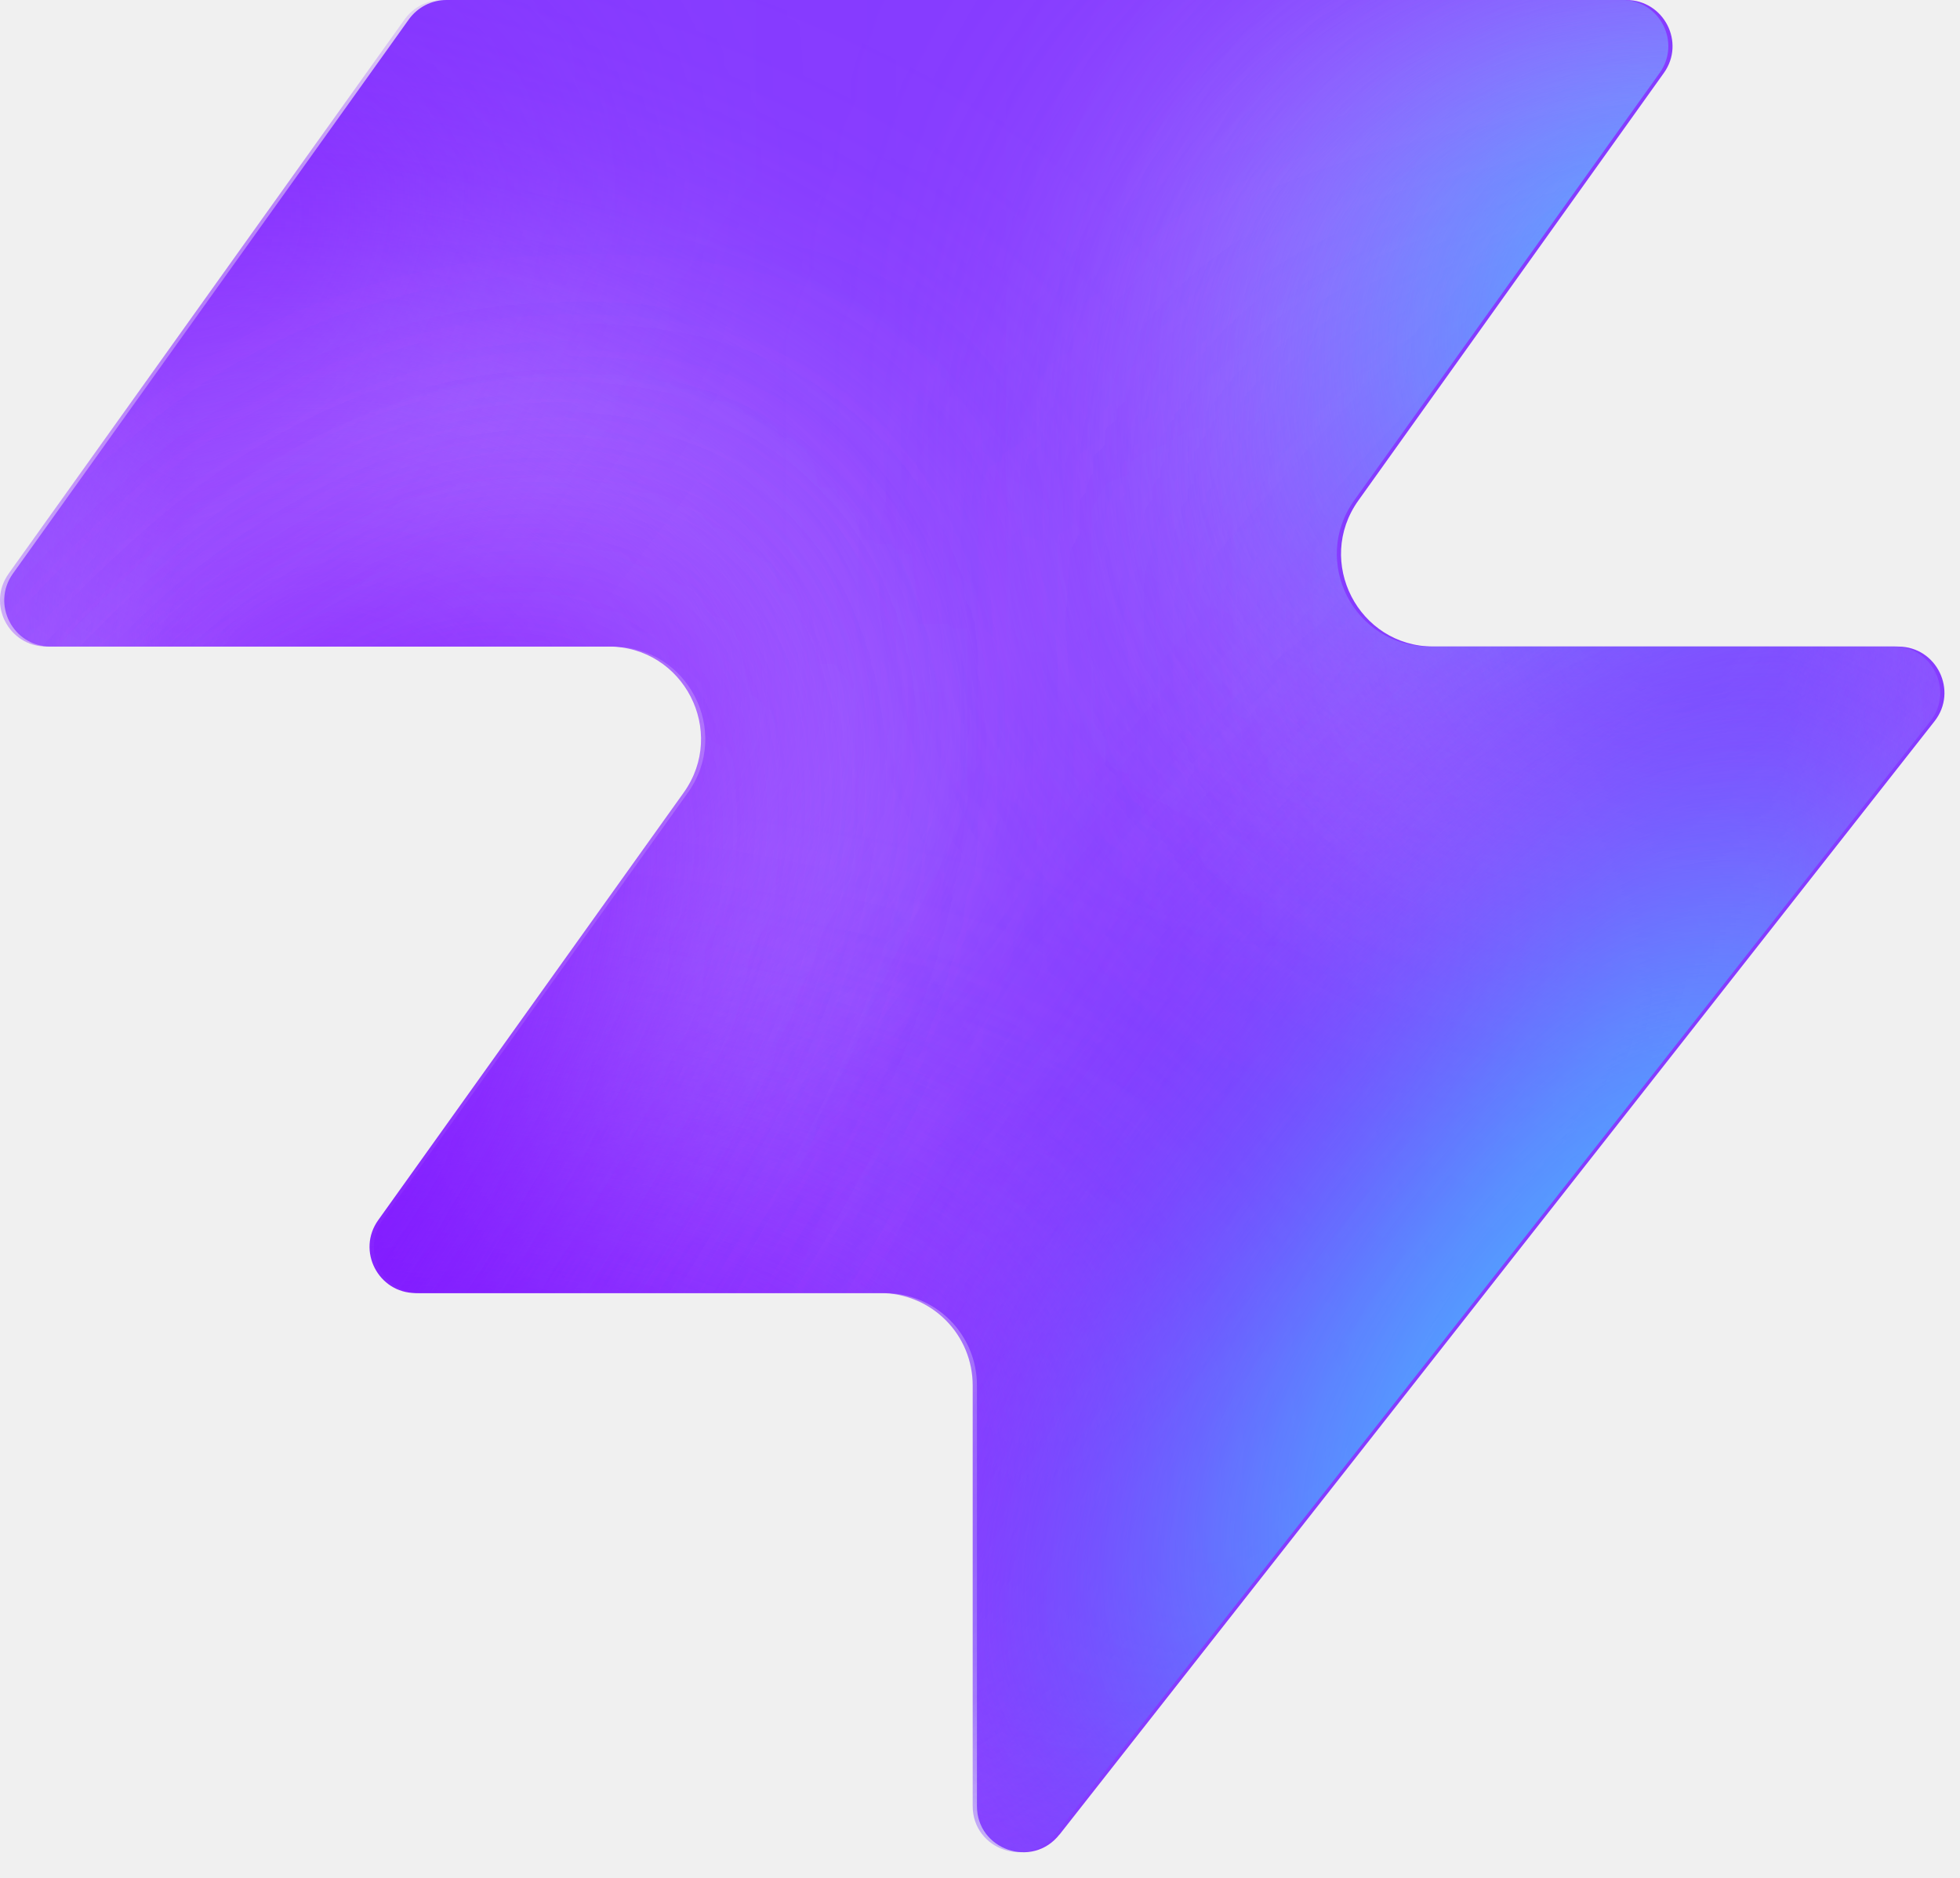
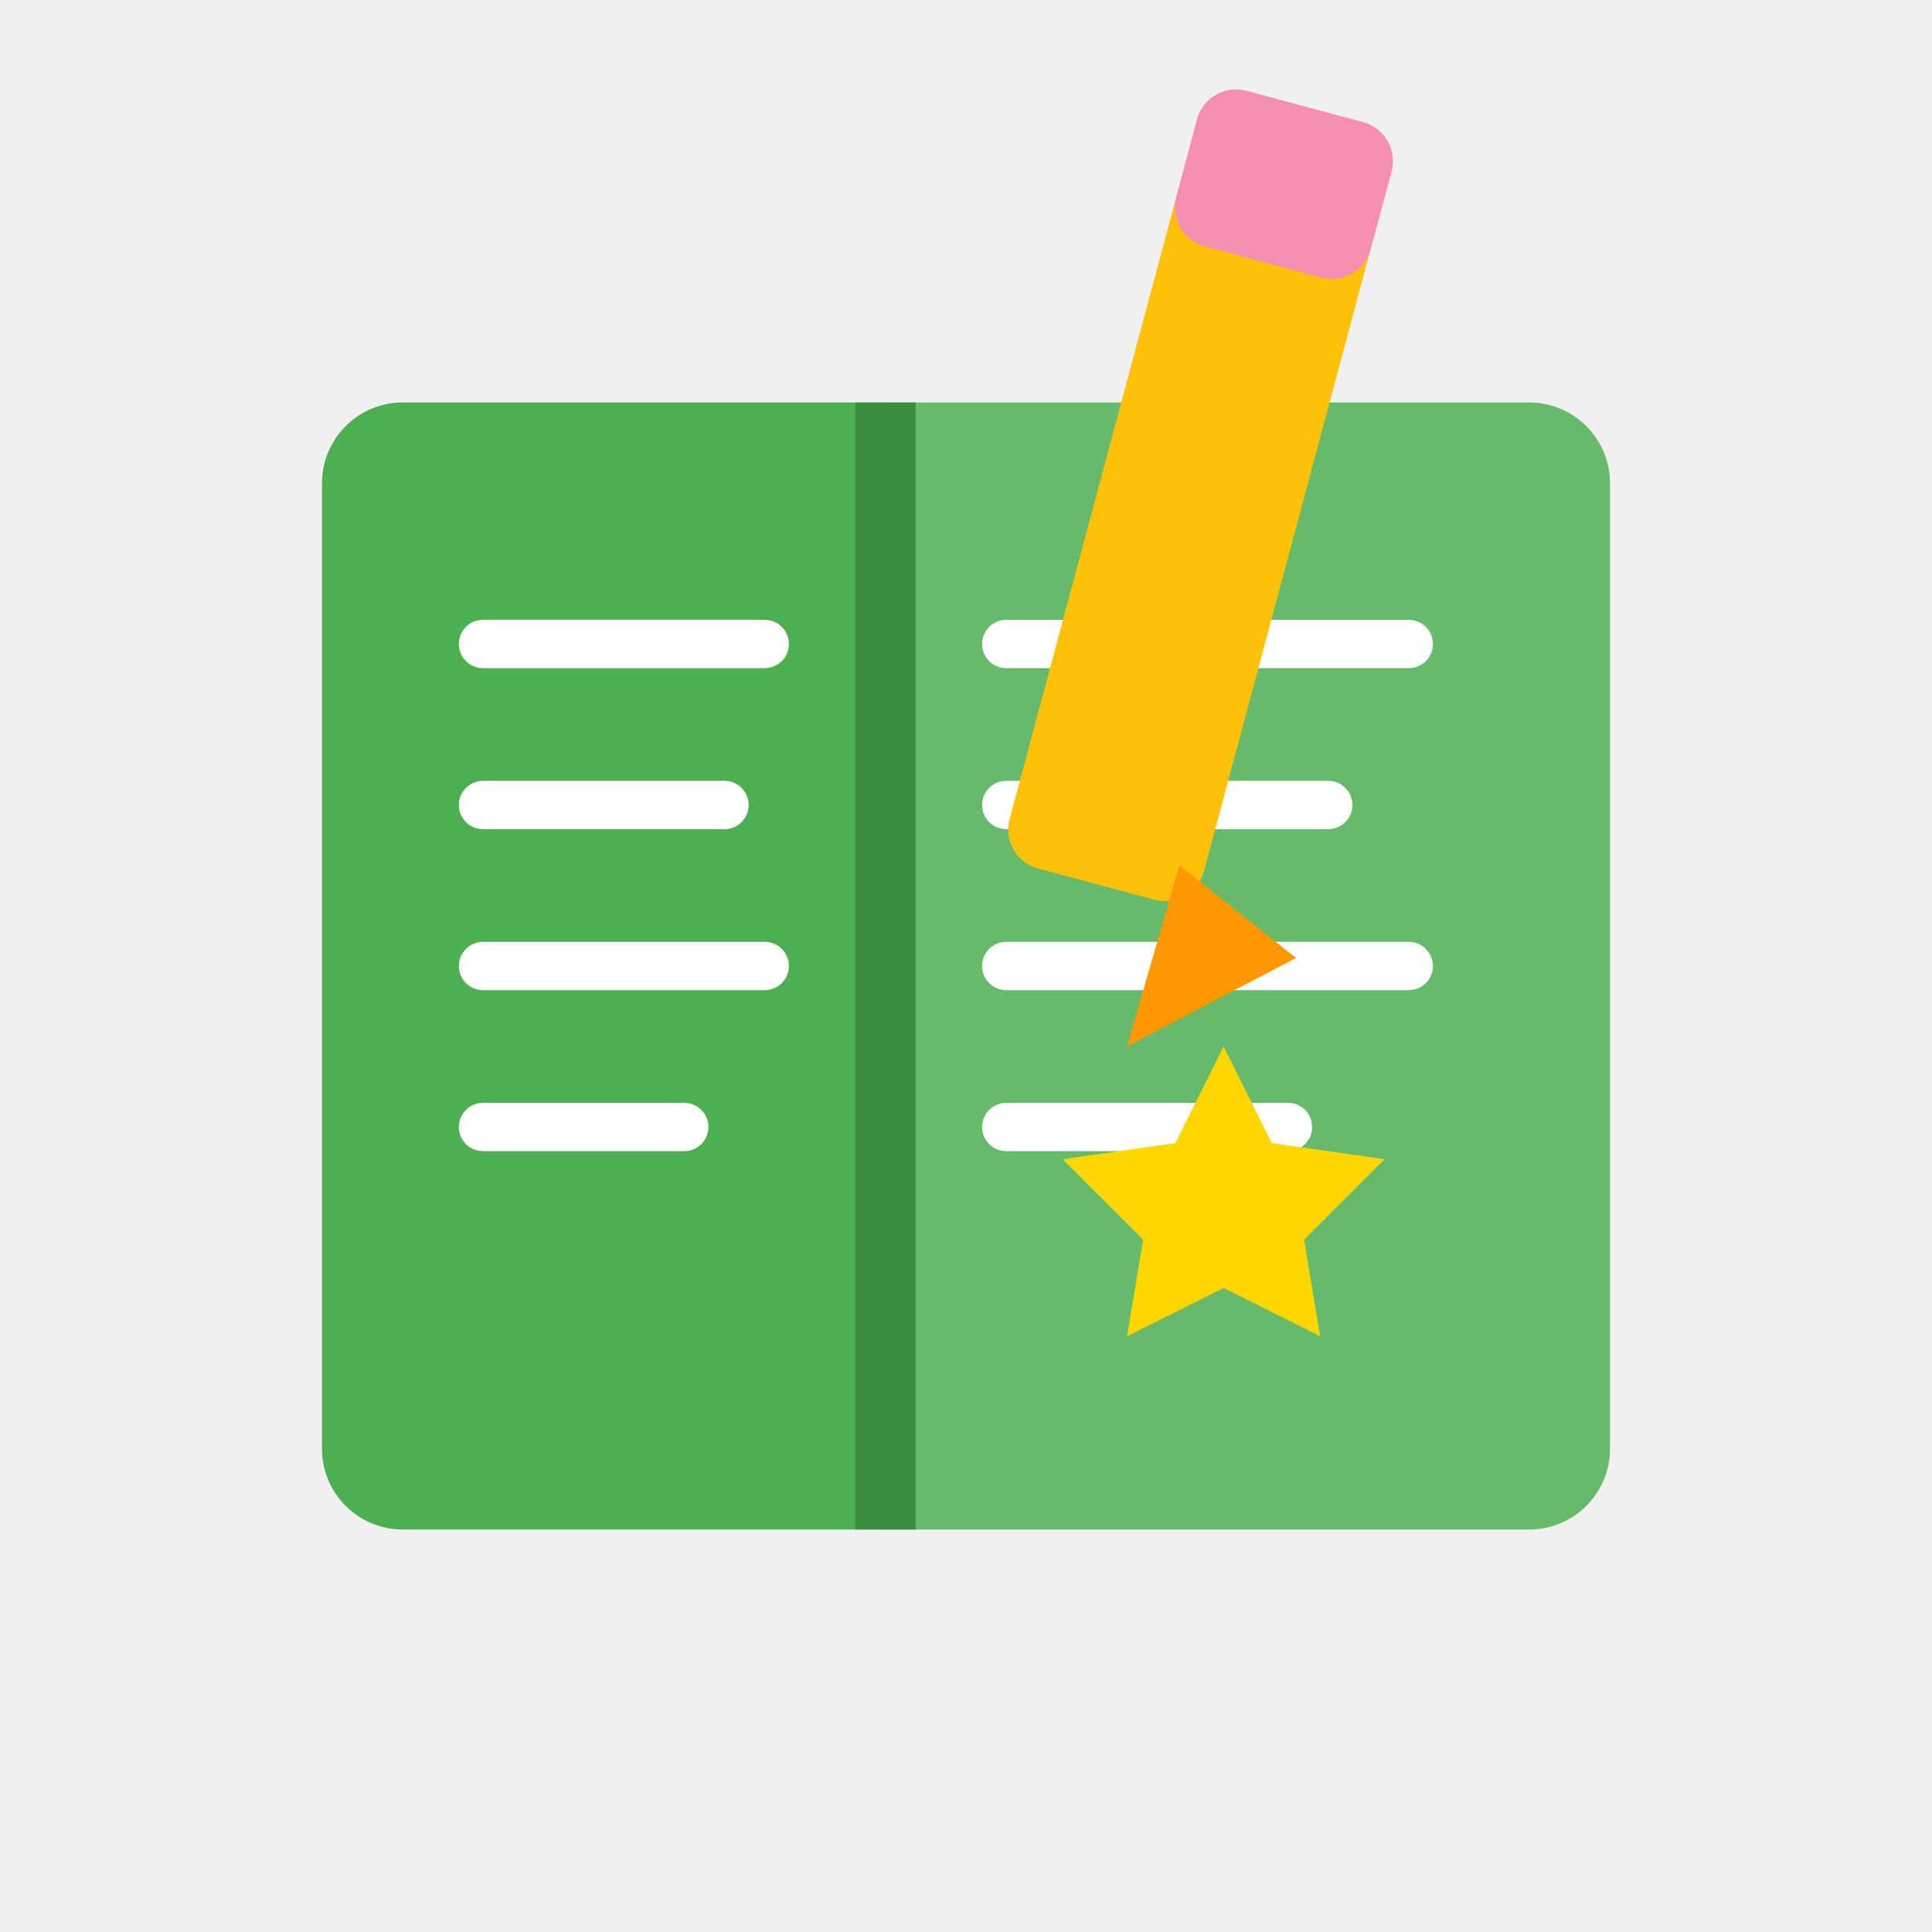
- <svg xmlns="http://www.w3.org/2000/svg" width="48" height="46" fill="none" viewBox="0 0 48 46">
-   <path fill="#863bff" d="M25.946 44.938c-.664.845-2.021.375-2.021-.698V33.937a2.26 2.26 0 0 0-2.262-2.262H10.287c-.92 0-1.456-1.04-.92-1.788l7.48-10.471c1.07-1.497 0-3.578-1.842-3.578H1.237c-.92 0-1.456-1.04-.92-1.788L10.013.474c.214-.297.556-.474.92-.474h28.894c.92 0 1.456 1.04.92 1.788l-7.48 10.471c-1.07 1.498 0 3.579 1.842 3.579h11.377c.943 0 1.473 1.088.89 1.83L25.947 44.94z" style="fill:#863bff;fill:color(display-p3 .525 .23 1);fill-opacity:1" />
-   <mask id="a" width="48" height="46" x="0" y="0" maskUnits="userSpaceOnUse" style="mask-type:alpha">
-     <path fill="#000" d="M25.842 44.938c-.664.844-2.021.375-2.021-.698V33.937a2.26 2.26 0 0 0-2.262-2.262H10.183c-.92 0-1.456-1.04-.92-1.788l7.48-10.471c1.07-1.498 0-3.579-1.842-3.579H1.133c-.92 0-1.456-1.04-.92-1.787L9.91.473c.214-.297.556-.474.92-.474h28.894c.92 0 1.456 1.04.92 1.788l-7.48 10.471c-1.07 1.498 0 3.578 1.842 3.578h11.377c.943 0 1.473 1.088.89 1.832L25.843 44.94z" style="fill:#000;fill-opacity:1" />
-   </mask>
-   <g mask="url(#a)">
-     <g filter="url(#b)">
-       <ellipse cx="5.508" cy="14.704" fill="#ede6ff" rx="5.508" ry="14.704" style="fill:#ede6ff;fill:color(display-p3 .927 .903 1);fill-opacity:1" transform="matrix(.00324 1 1 -.00324 -4.47 31.516)" />
-     </g>
-     <g filter="url(#c)">
-       <ellipse cx="10.399" cy="29.851" fill="#ede6ff" rx="10.399" ry="29.851" style="fill:#ede6ff;fill:color(display-p3 .927 .903 1);fill-opacity:1" transform="matrix(.00324 1 1 -.00324 -39.328 7.883)" />
-     </g>
-     <g filter="url(#d)">
-       <ellipse cx="5.508" cy="30.487" fill="#7e14ff" rx="5.508" ry="30.487" style="fill:#7e14ff;fill:color(display-p3 .492 .077 1);fill-opacity:1" transform="rotate(89.814 -25.913 -14.639)scale(1 -1)" />
-     </g>
-     <g filter="url(#e)">
-       <ellipse cx="5.508" cy="30.599" fill="#7e14ff" rx="5.508" ry="30.599" style="fill:#7e14ff;fill:color(display-p3 .492 .077 1);fill-opacity:1" transform="rotate(89.814 -32.644 -3.334)scale(1 -1)" />
-     </g>
-     <g filter="url(#f)">
-       <ellipse cx="5.508" cy="30.599" fill="#7e14ff" rx="5.508" ry="30.599" style="fill:#7e14ff;fill:color(display-p3 .492 .077 1);fill-opacity:1" transform="matrix(.00324 1 1 -.00324 -34.34 30.47)" />
-     </g>
-     <g filter="url(#g)">
-       <ellipse cx="14.072" cy="22.078" fill="#ede6ff" rx="14.072" ry="22.078" style="fill:#ede6ff;fill:color(display-p3 .927 .903 1);fill-opacity:1" transform="rotate(93.35 24.506 48.493)scale(-1 1)" />
-     </g>
-     <g filter="url(#h)">
-       <ellipse cx="3.47" cy="21.501" fill="#7e14ff" rx="3.47" ry="21.501" style="fill:#7e14ff;fill:color(display-p3 .492 .077 1);fill-opacity:1" transform="rotate(89.009 28.708 47.59)scale(-1 1)" />
-     </g>
-     <g filter="url(#i)">
-       <ellipse cx="3.47" cy="21.501" fill="#7e14ff" rx="3.47" ry="21.501" style="fill:#7e14ff;fill:color(display-p3 .492 .077 1);fill-opacity:1" transform="rotate(89.009 28.708 47.59)scale(-1 1)" />
-     </g>
-     <g filter="url(#j)">
-       <ellipse cx=".387" cy="8.972" fill="#7e14ff" rx="4.407" ry="29.108" style="fill:#7e14ff;fill:color(display-p3 .492 .077 1);fill-opacity:1" transform="rotate(39.51 .387 8.972)" />
-     </g>
-     <g filter="url(#k)">
-       <ellipse cx="47.523" cy="-6.092" fill="#7e14ff" rx="4.407" ry="29.108" style="fill:#7e14ff;fill:color(display-p3 .492 .077 1);fill-opacity:1" transform="rotate(37.892 47.523 -6.092)" />
-     </g>
-     <g filter="url(#l)">
-       <ellipse cx="41.412" cy="6.333" fill="#47bfff" rx="5.971" ry="9.665" style="fill:#47bfff;fill:color(display-p3 .28 .748 1);fill-opacity:1" transform="rotate(37.892 41.412 6.333)" />
-     </g>
-     <g filter="url(#m)">
-       <ellipse cx="-1.879" cy="38.332" fill="#7e14ff" rx="4.407" ry="29.108" style="fill:#7e14ff;fill:color(display-p3 .492 .077 1);fill-opacity:1" transform="rotate(37.892 -1.88 38.332)" />
-     </g>
-     <g filter="url(#n)">
-       <ellipse cx="-1.879" cy="38.332" fill="#7e14ff" rx="4.407" ry="29.108" style="fill:#7e14ff;fill:color(display-p3 .492 .077 1);fill-opacity:1" transform="rotate(37.892 -1.88 38.332)" />
-     </g>
-     <g filter="url(#o)">
-       <ellipse cx="35.651" cy="29.907" fill="#7e14ff" rx="4.407" ry="29.108" style="fill:#7e14ff;fill:color(display-p3 .492 .077 1);fill-opacity:1" transform="rotate(37.892 35.651 29.907)" />
-     </g>
-     <g filter="url(#p)">
-       <ellipse cx="38.418" cy="32.4" fill="#47bfff" rx="5.971" ry="15.297" style="fill:#47bfff;fill:color(display-p3 .28 .748 1);fill-opacity:1" transform="rotate(37.892 38.418 32.4)" />
-     </g>
-   </g>
-   <defs>
-     <filter id="b" width="60.045" height="41.654" x="-19.77" y="16.149" color-interpolation-filters="sRGB" filterUnits="userSpaceOnUse">
-       <feFlood flood-opacity="0" result="BackgroundImageFix" />
-       <feBlend in="SourceGraphic" in2="BackgroundImageFix" result="shape" />
-       <feGaussianBlur result="effect1_foregroundBlur_2002_17158" stdDeviation="7.659" />
-     </filter>
-     <filter id="c" width="90.34" height="51.437" x="-54.613" y="-7.533" color-interpolation-filters="sRGB" filterUnits="userSpaceOnUse">
-       <feFlood flood-opacity="0" result="BackgroundImageFix" />
-       <feBlend in="SourceGraphic" in2="BackgroundImageFix" result="shape" />
-       <feGaussianBlur result="effect1_foregroundBlur_2002_17158" stdDeviation="7.659" />
-     </filter>
-     <filter id="d" width="79.355" height="29.4" x="-49.64" y="2.03" color-interpolation-filters="sRGB" filterUnits="userSpaceOnUse">
-       <feFlood flood-opacity="0" result="BackgroundImageFix" />
-       <feBlend in="SourceGraphic" in2="BackgroundImageFix" result="shape" />
-       <feGaussianBlur result="effect1_foregroundBlur_2002_17158" stdDeviation="4.596" />
-     </filter>
-     <filter id="e" width="79.579" height="29.4" x="-45.045" y="20.029" color-interpolation-filters="sRGB" filterUnits="userSpaceOnUse">
-       <feFlood flood-opacity="0" result="BackgroundImageFix" />
-       <feBlend in="SourceGraphic" in2="BackgroundImageFix" result="shape" />
-       <feGaussianBlur result="effect1_foregroundBlur_2002_17158" stdDeviation="4.596" />
-     </filter>
-     <filter id="f" width="79.579" height="29.4" x="-43.513" y="21.178" color-interpolation-filters="sRGB" filterUnits="userSpaceOnUse">
-       <feFlood flood-opacity="0" result="BackgroundImageFix" />
-       <feBlend in="SourceGraphic" in2="BackgroundImageFix" result="shape" />
-       <feGaussianBlur result="effect1_foregroundBlur_2002_17158" stdDeviation="4.596" />
-     </filter>
-     <filter id="g" width="74.749" height="58.852" x="15.756" y="-17.901" color-interpolation-filters="sRGB" filterUnits="userSpaceOnUse">
-       <feFlood flood-opacity="0" result="BackgroundImageFix" />
-       <feBlend in="SourceGraphic" in2="BackgroundImageFix" result="shape" />
-       <feGaussianBlur result="effect1_foregroundBlur_2002_17158" stdDeviation="7.659" />
-     </filter>
-     <filter id="h" width="61.377" height="25.362" x="23.548" y="2.284" color-interpolation-filters="sRGB" filterUnits="userSpaceOnUse">
-       <feFlood flood-opacity="0" result="BackgroundImageFix" />
-       <feBlend in="SourceGraphic" in2="BackgroundImageFix" result="shape" />
-       <feGaussianBlur result="effect1_foregroundBlur_2002_17158" stdDeviation="4.596" />
-     </filter>
-     <filter id="i" width="61.377" height="25.362" x="23.548" y="2.284" color-interpolation-filters="sRGB" filterUnits="userSpaceOnUse">
-       <feFlood flood-opacity="0" result="BackgroundImageFix" />
-       <feBlend in="SourceGraphic" in2="BackgroundImageFix" result="shape" />
-       <feGaussianBlur result="effect1_foregroundBlur_2002_17158" stdDeviation="4.596" />
-     </filter>
-     <filter id="j" width="56.045" height="63.649" x="-27.636" y="-22.853" color-interpolation-filters="sRGB" filterUnits="userSpaceOnUse">
-       <feFlood flood-opacity="0" result="BackgroundImageFix" />
-       <feBlend in="SourceGraphic" in2="BackgroundImageFix" result="shape" />
-       <feGaussianBlur result="effect1_foregroundBlur_2002_17158" stdDeviation="4.596" />
-     </filter>
-     <filter id="k" width="54.814" height="64.646" x="20.116" y="-38.415" color-interpolation-filters="sRGB" filterUnits="userSpaceOnUse">
-       <feFlood flood-opacity="0" result="BackgroundImageFix" />
-       <feBlend in="SourceGraphic" in2="BackgroundImageFix" result="shape" />
-       <feGaussianBlur result="effect1_foregroundBlur_2002_17158" stdDeviation="4.596" />
-     </filter>
-     <filter id="l" width="33.541" height="35.313" x="24.641" y="-11.323" color-interpolation-filters="sRGB" filterUnits="userSpaceOnUse">
-       <feFlood flood-opacity="0" result="BackgroundImageFix" />
-       <feBlend in="SourceGraphic" in2="BackgroundImageFix" result="shape" />
-       <feGaussianBlur result="effect1_foregroundBlur_2002_17158" stdDeviation="4.596" />
-     </filter>
-     <filter id="m" width="54.814" height="64.646" x="-29.286" y="6.009" color-interpolation-filters="sRGB" filterUnits="userSpaceOnUse">
-       <feFlood flood-opacity="0" result="BackgroundImageFix" />
-       <feBlend in="SourceGraphic" in2="BackgroundImageFix" result="shape" />
-       <feGaussianBlur result="effect1_foregroundBlur_2002_17158" stdDeviation="4.596" />
-     </filter>
-     <filter id="n" width="54.814" height="64.646" x="-29.286" y="6.009" color-interpolation-filters="sRGB" filterUnits="userSpaceOnUse">
-       <feFlood flood-opacity="0" result="BackgroundImageFix" />
-       <feBlend in="SourceGraphic" in2="BackgroundImageFix" result="shape" />
-       <feGaussianBlur result="effect1_foregroundBlur_2002_17158" stdDeviation="4.596" />
-     </filter>
-     <filter id="o" width="54.814" height="64.646" x="8.244" y="-2.416" color-interpolation-filters="sRGB" filterUnits="userSpaceOnUse">
-       <feFlood flood-opacity="0" result="BackgroundImageFix" />
-       <feBlend in="SourceGraphic" in2="BackgroundImageFix" result="shape" />
-       <feGaussianBlur result="effect1_foregroundBlur_2002_17158" stdDeviation="4.596" />
-     </filter>
-     <filter id="p" width="39.409" height="43.623" x="18.713" y="10.588" color-interpolation-filters="sRGB" filterUnits="userSpaceOnUse">
-       <feFlood flood-opacity="0" result="BackgroundImageFix" />
-       <feBlend in="SourceGraphic" in2="BackgroundImageFix" result="shape" />
-       <feGaussianBlur result="effect1_foregroundBlur_2002_17158" stdDeviation="4.596" />
-     </filter>
-   </defs>
+ <svg xmlns="http://www.w3.org/2000/svg" width="48" height="48" viewBox="0 0 48 48" fill="none">
+   <path d="M8 12C8 10.9 8.9 10 10 10H22V38H10C8.9 38 8 37.1 8 36V12Z" fill="#4CAF50" />
+   <path d="M22 10H38C39.1 10 40 10.9 40 12V36C40 37.1 39.1 38 38 38H22V10Z" fill="#66BB6A" />
+   <path d="M22 10V38" stroke="#388E3C" stroke-width="1.5" />
+   <path d="M12 16H19M12 20H18M12 24H19M12 28H17" stroke="#fff" stroke-width="1.2" stroke-linecap="round" />
+   <path d="M25 16H35M25 20H33M25 24H35M25 28H32" stroke="#fff" stroke-width="1.2" stroke-linecap="round" />
+   <rect x="30" y="2" width="5" height="20" rx="1" transform="rotate(15 30 2)" fill="#FFC107" />
+   <path d="M29.3 21.5L28 26L32.2 23.8Z" fill="#FF9800" />
+   <rect x="30" y="2" width="5" height="4" rx="1" transform="rotate(15 30 2)" fill="#F48FB1" />
+   <path d="M38 40L39.5 43L43 43.5L40.5 46L41 49L38 47.5L35 49L35.5 46L33 43.5L36.5 43Z" fill="#FFD700" transform="translate(0,-6) scale(0.8)" />
</svg>
